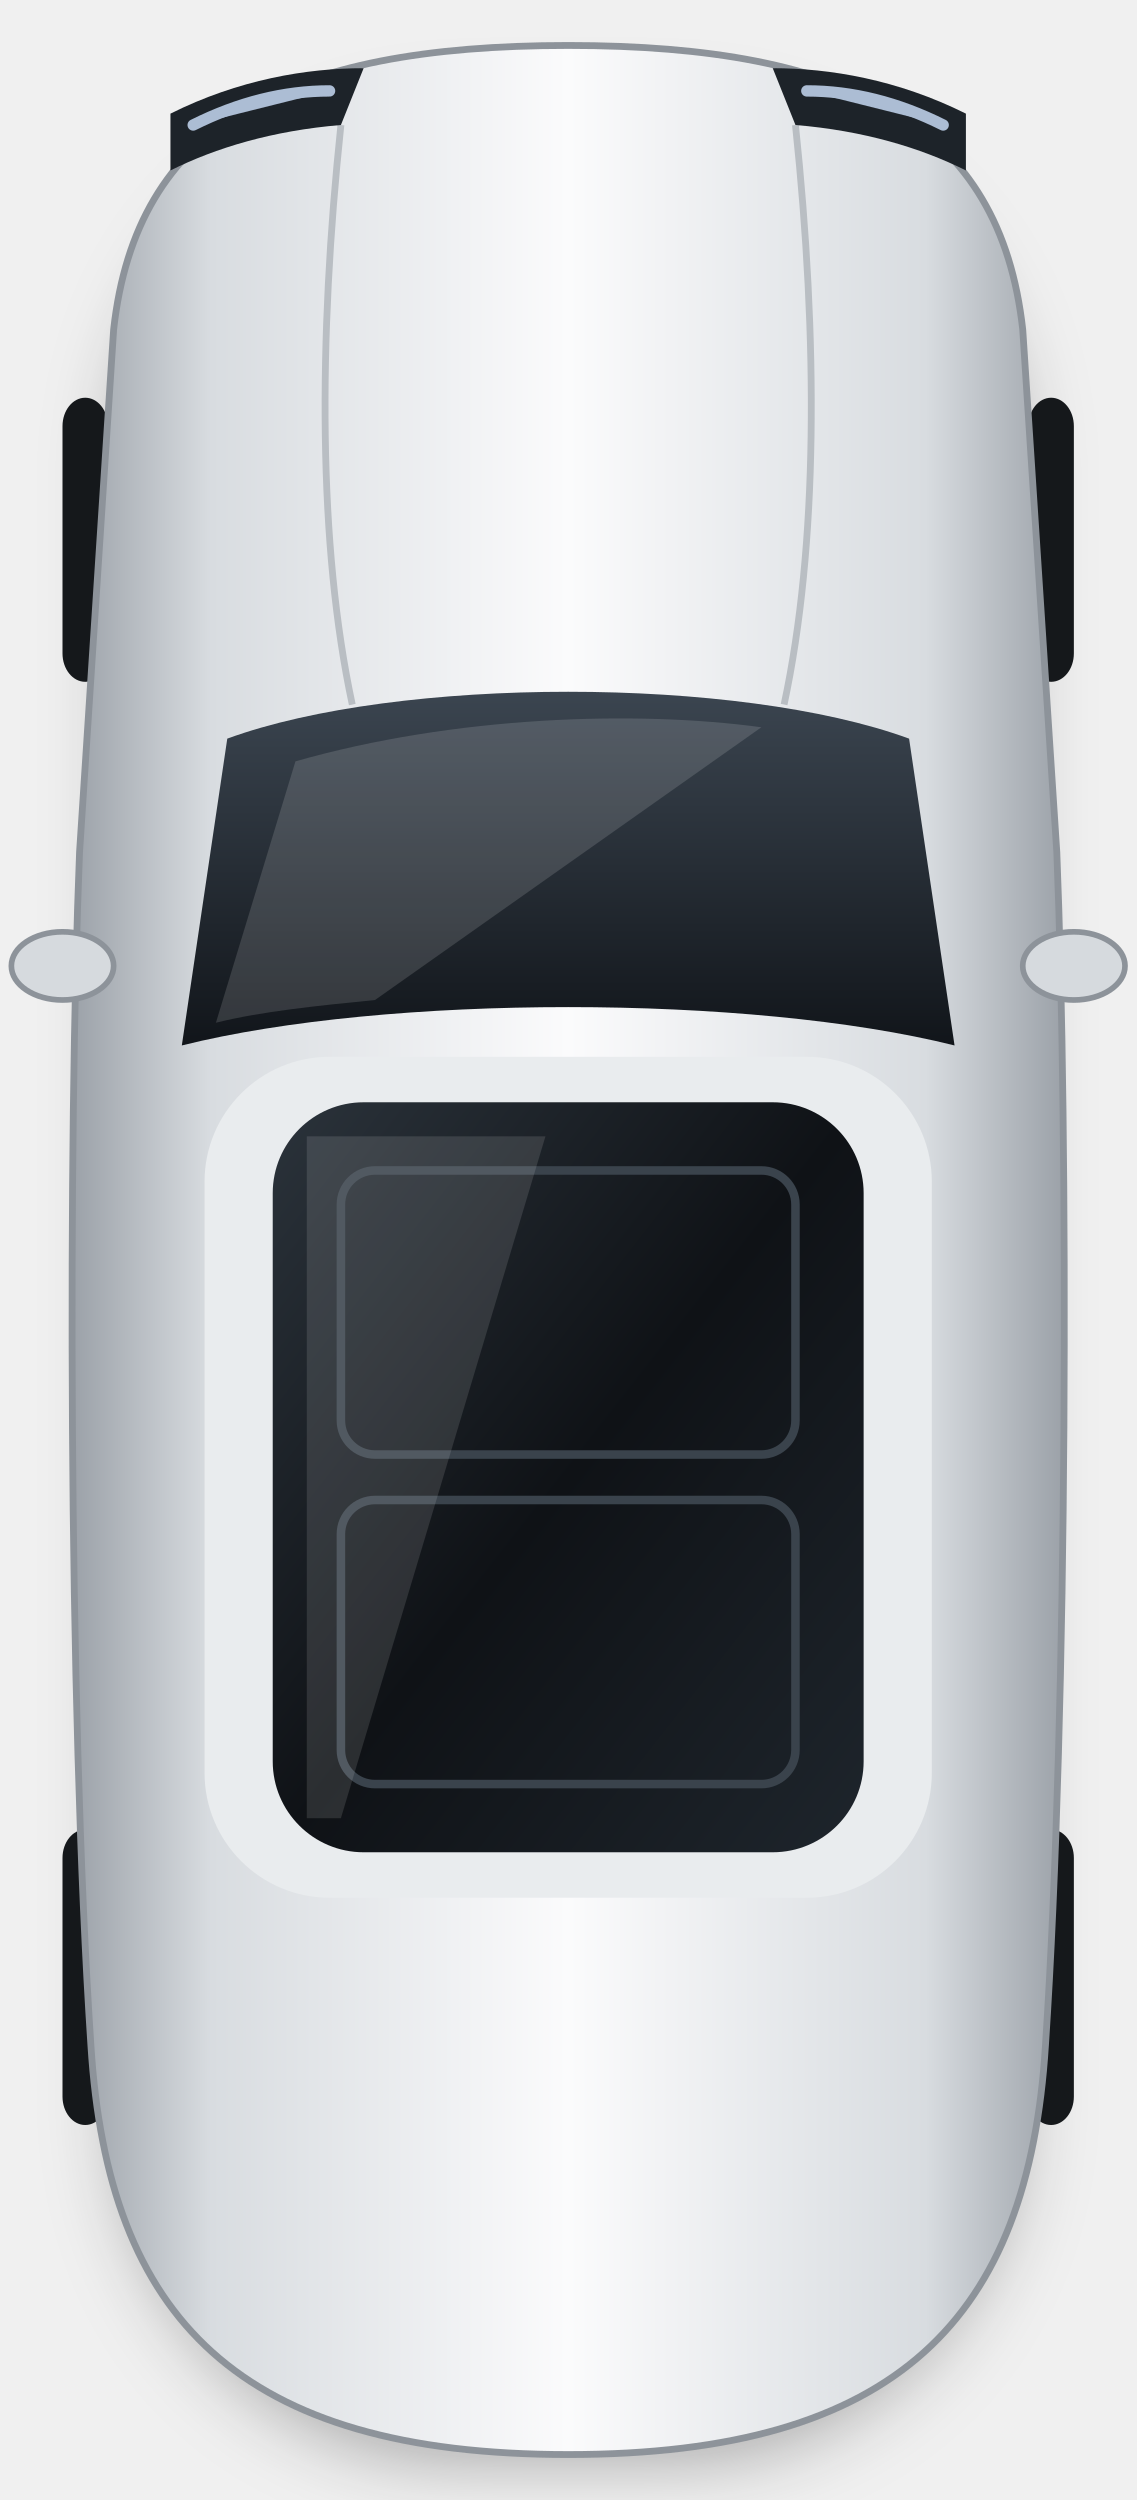
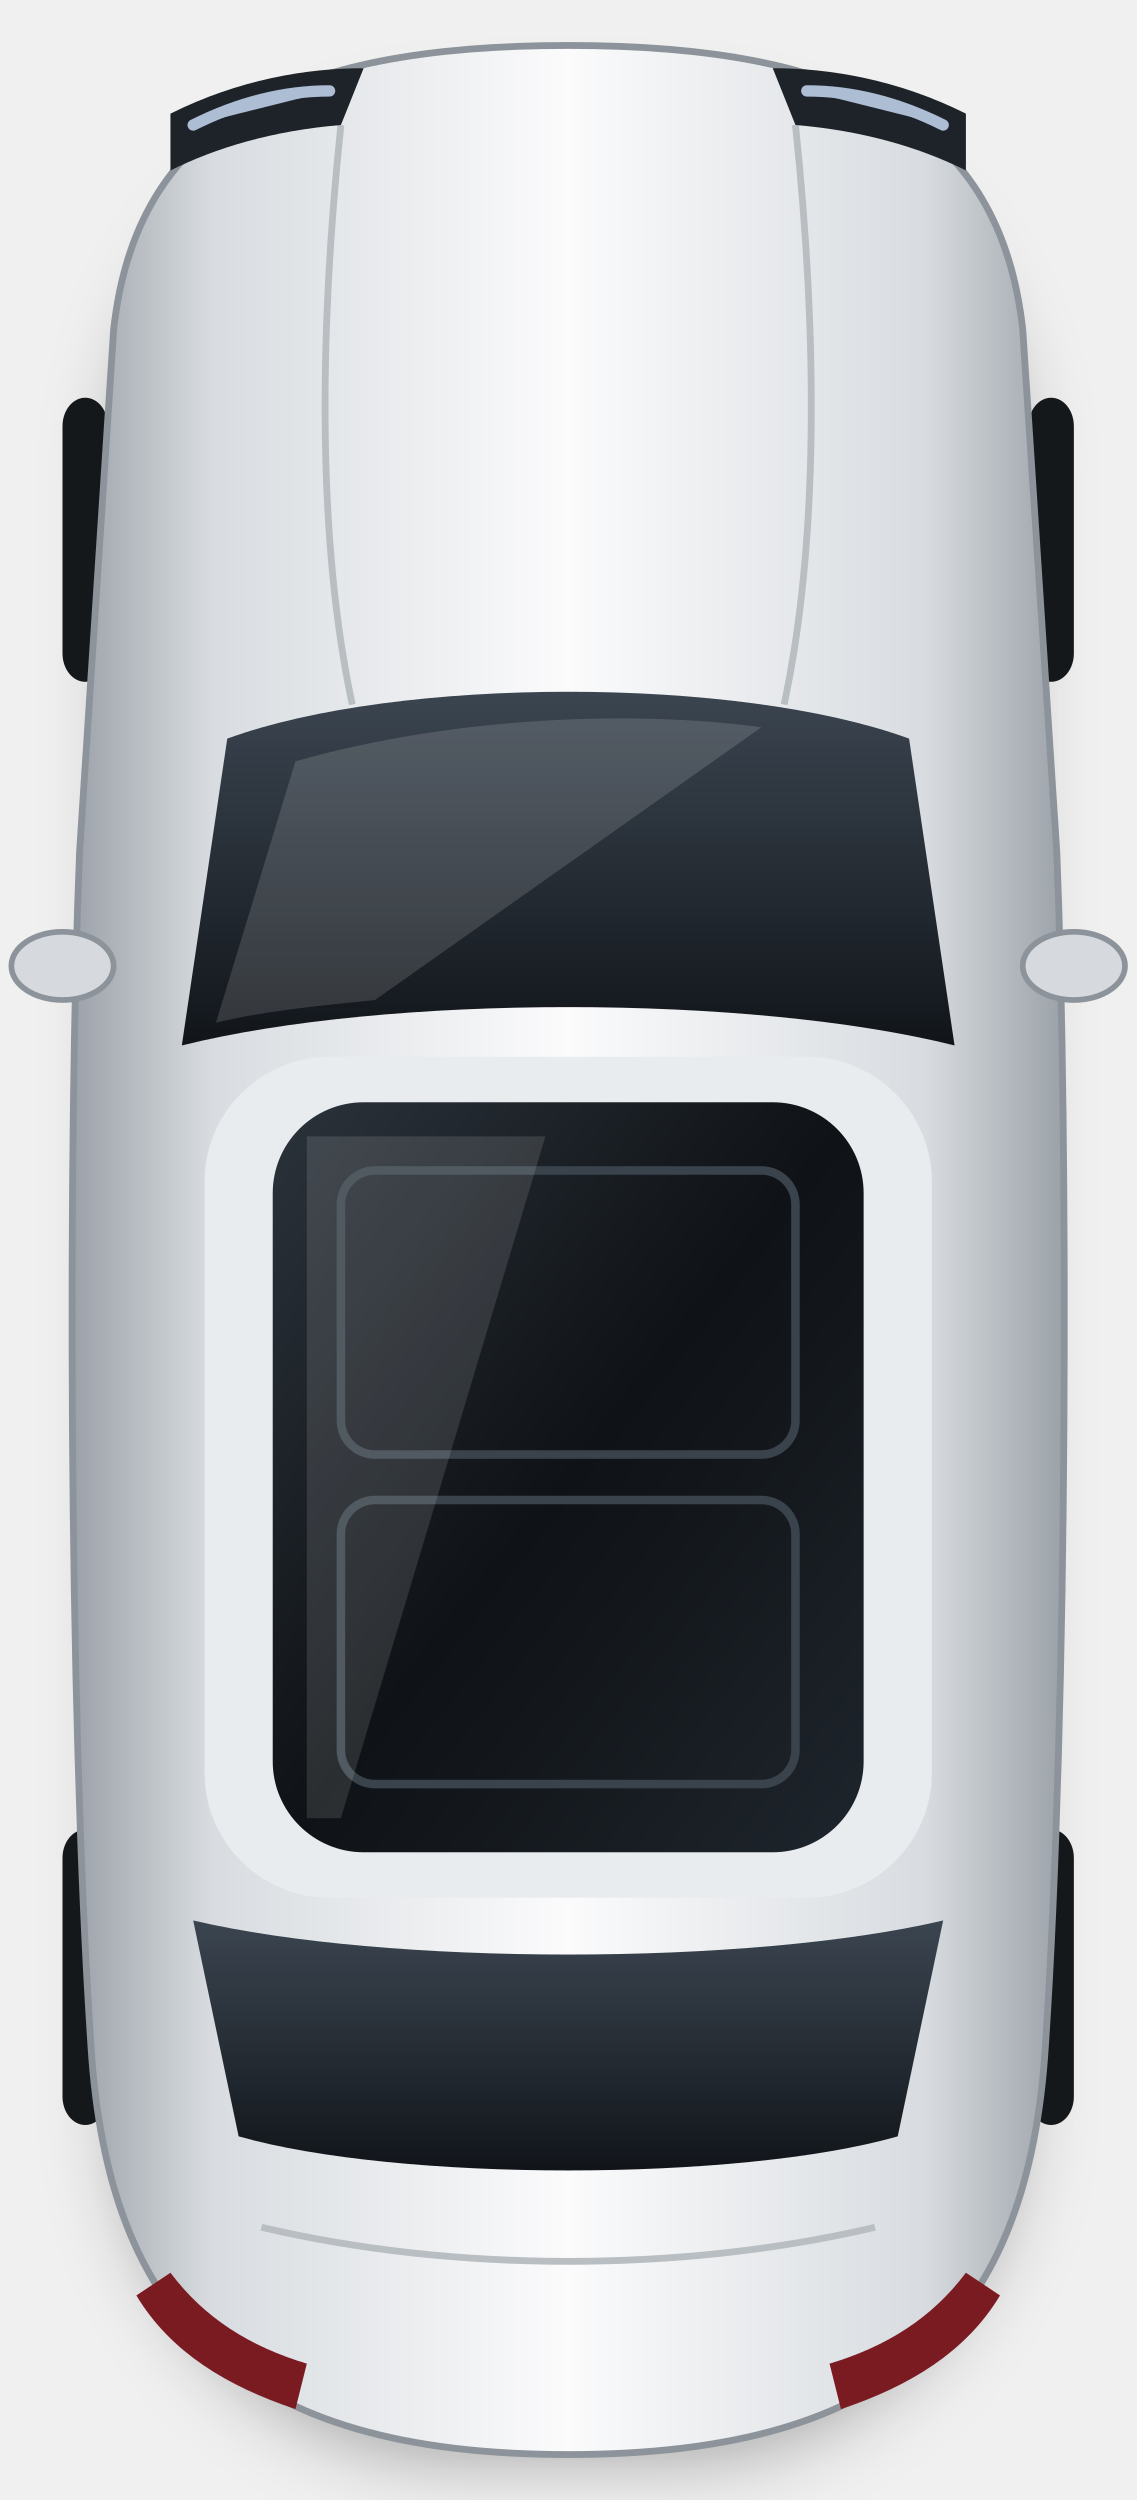
<svg xmlns="http://www.w3.org/2000/svg" viewBox="0 0 200 440" width="200" height="440">
  <defs>
    <linearGradient id="lamina" x1="0" y1="0" x2="1" y2="0">
      <stop offset="0" stop-color="#9ba1a8" />
      <stop offset=".14" stop-color="#d8dce0" />
      <stop offset=".5" stop-color="#fbfbfc" />
      <stop offset=".86" stop-color="#d8dce0" />
      <stop offset="1" stop-color="#9ba1a8" />
    </linearGradient>
    <filter id="sombra" x="-30%" y="-10%" width="160%" height="120%">
      <feGaussianBlur stdDeviation="7" />
    </filter>
    <linearGradient id="cristal" x1="0" y1="0" x2="0" y2="1">
      <stop offset="0" stop-color="#3b4550" />
      <stop offset="1" stop-color="#11151a" />
    </linearGradient>
    <linearGradient id="techo" x1="0" y1="0" x2="1" y2="1">
      <stop offset="0" stop-color="#2b333b" />
      <stop offset=".5" stop-color="#0f1216" />
      <stop offset="1" stop-color="#1e252c" />
    </linearGradient>
  </defs>
  <rect x="22" y="22" width="156" height="410" rx="60" fill="#000" opacity=".35" filter="url(#sombra)" />
  <g fill="#15181b">
    <rect x="11" y="70" width="8" height="50" rx="5" />
    <rect x="181" y="70" width="8" height="50" rx="5" />
    <rect x="11" y="322" width="8" height="52" rx="5" />
    <rect x="181" y="322" width="8" height="52" rx="5" />
  </g>
  <path fill="url(#lamina)" stroke="#8d939a" stroke-width="1.2" d="M100 8C150 8 176 22 180 58L186 150C188 200 188 300 184 360C181 408 158 432 100 432C42 432 19 408 16 360C12 300 12 200 14 150L20 58C24 22 50 8 100 8Z" />
  <path fill="none" stroke="#b9bec3" stroke-width="1.2" d="M60 22C56 60 56 96 62 124M140 22C144 60 144 96 138 124" />
  <path fill="#1d2329" d="M30 20C42 14 54 12 64 12L60 22C48 23 38 26 30 30Z" />
  <path fill="#1d2329" d="M170 20C158 14 146 12 136 12L140 22C152 23 162 26 170 30Z" />
  <path fill="#cfe3ff" opacity=".8" d="M34 22C42 18 50 16 58 16" stroke="#cfe3ff" stroke-width="2" stroke-linecap="round" />
  <path fill="#cfe3ff" opacity=".8" d="M166 22C158 18 150 16 142 16" stroke="#cfe3ff" stroke-width="2" stroke-linecap="round" />
  <path fill="url(#cristal)" d="M40 130C70 119 130 119 160 130L168 184C132 175 68 175 32 184Z" />
  <path fill="#fff" opacity=".14" d="M52 134C80 126 112 125 134 128L66 176C56 177 46 178 38 180Z" />
  <ellipse cx="11" cy="170" rx="9" ry="6" fill="#d6dade" stroke="#8d939a" />
  <ellipse cx="189" cy="170" rx="9" ry="6" fill="#d6dade" stroke="#8d939a" />
  <rect x="36" y="186" width="128" height="148" rx="22" fill="#e9ecee" />
  <rect x="48" y="194" width="104" height="132" rx="16" fill="url(#techo)" />
  <g stroke="#3a434c" stroke-width="1.5" fill="none">
    <rect x="60" y="206" width="80" height="50" rx="6" />
    <rect x="60" y="264" width="80" height="50" rx="6" />
  </g>
  <path fill="#fff" opacity=".12" d="M54 200L96 200 60 320 54 320Z" />
+   <path fill="url(#cristal)" d="M34 338C68 346 132 346 166 338L158 376C130 384 70 384 42 376Z" />
+   <path fill="none" stroke="#b9bec3" stroke-width="1.2" d="M46 392C80 400 120 400 154 392" />
+   <path fill="#7a1b22" d="M24 404C30 414 40 420 52 424L54 416C44 413 36 408 30 400Z" />
+   <path fill="#7a1b22" d="M176 404C170 414 160 420 148 424L146 416C156 413 164 408 170 400Z" />
</svg>
